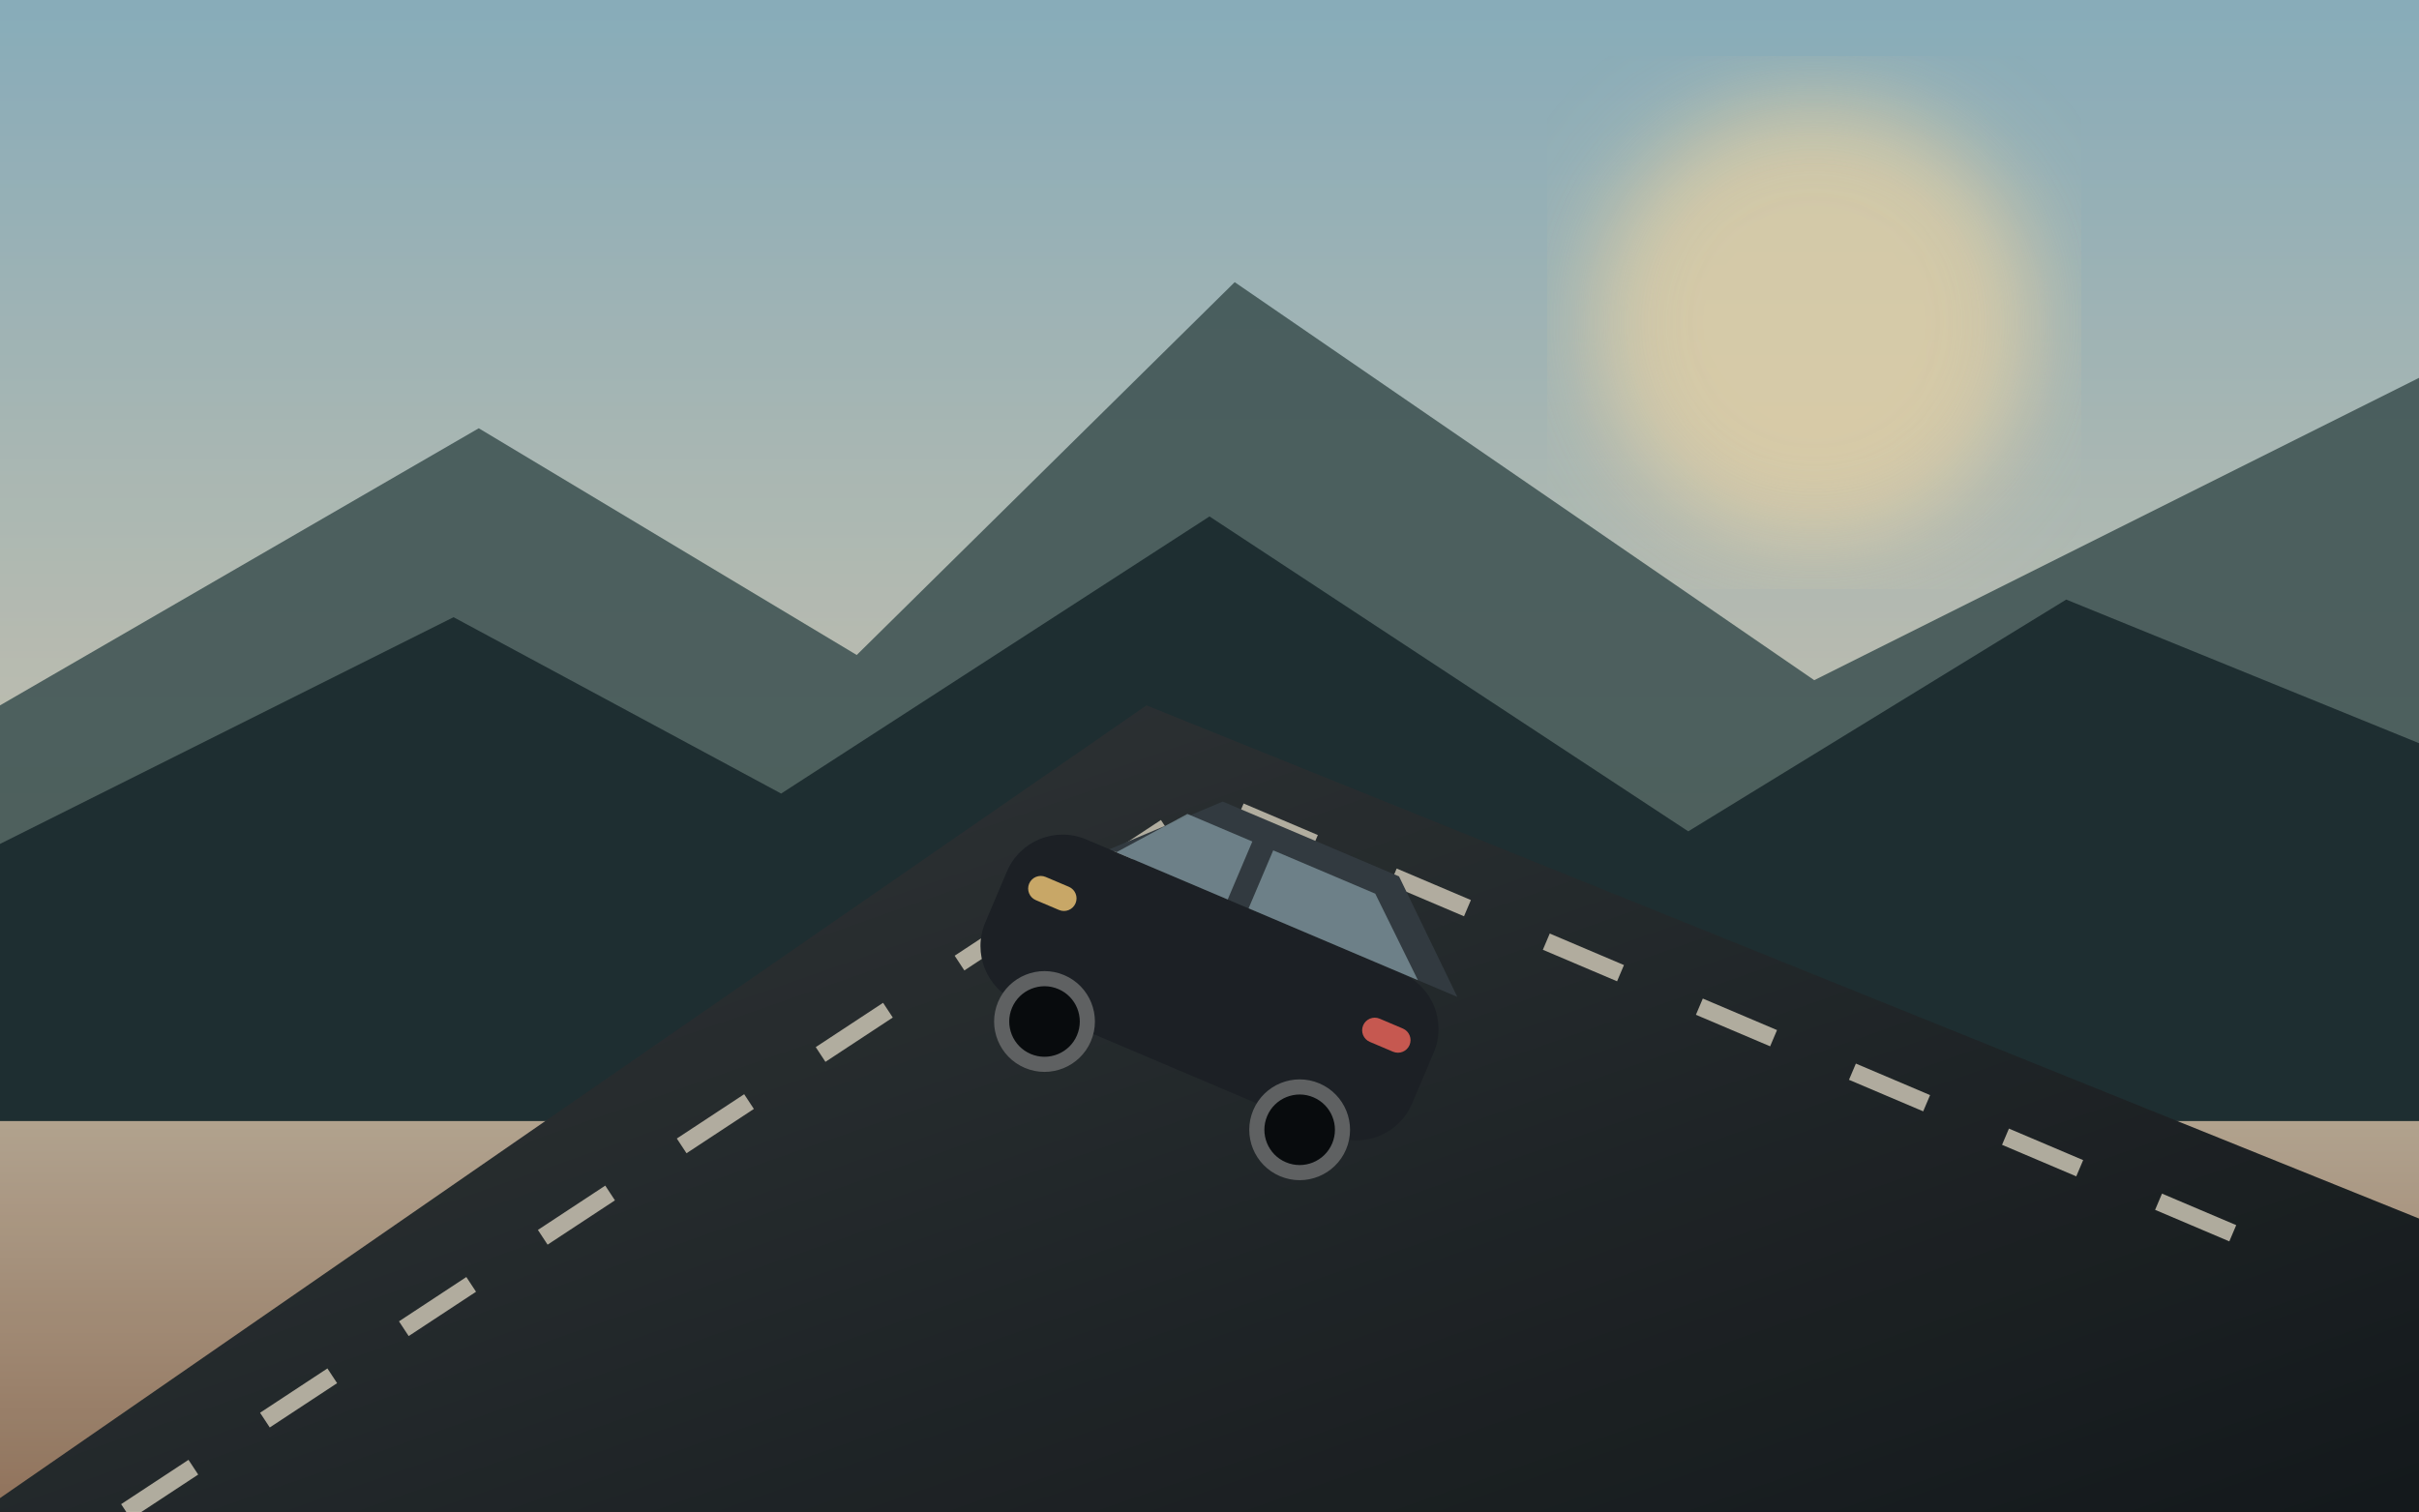
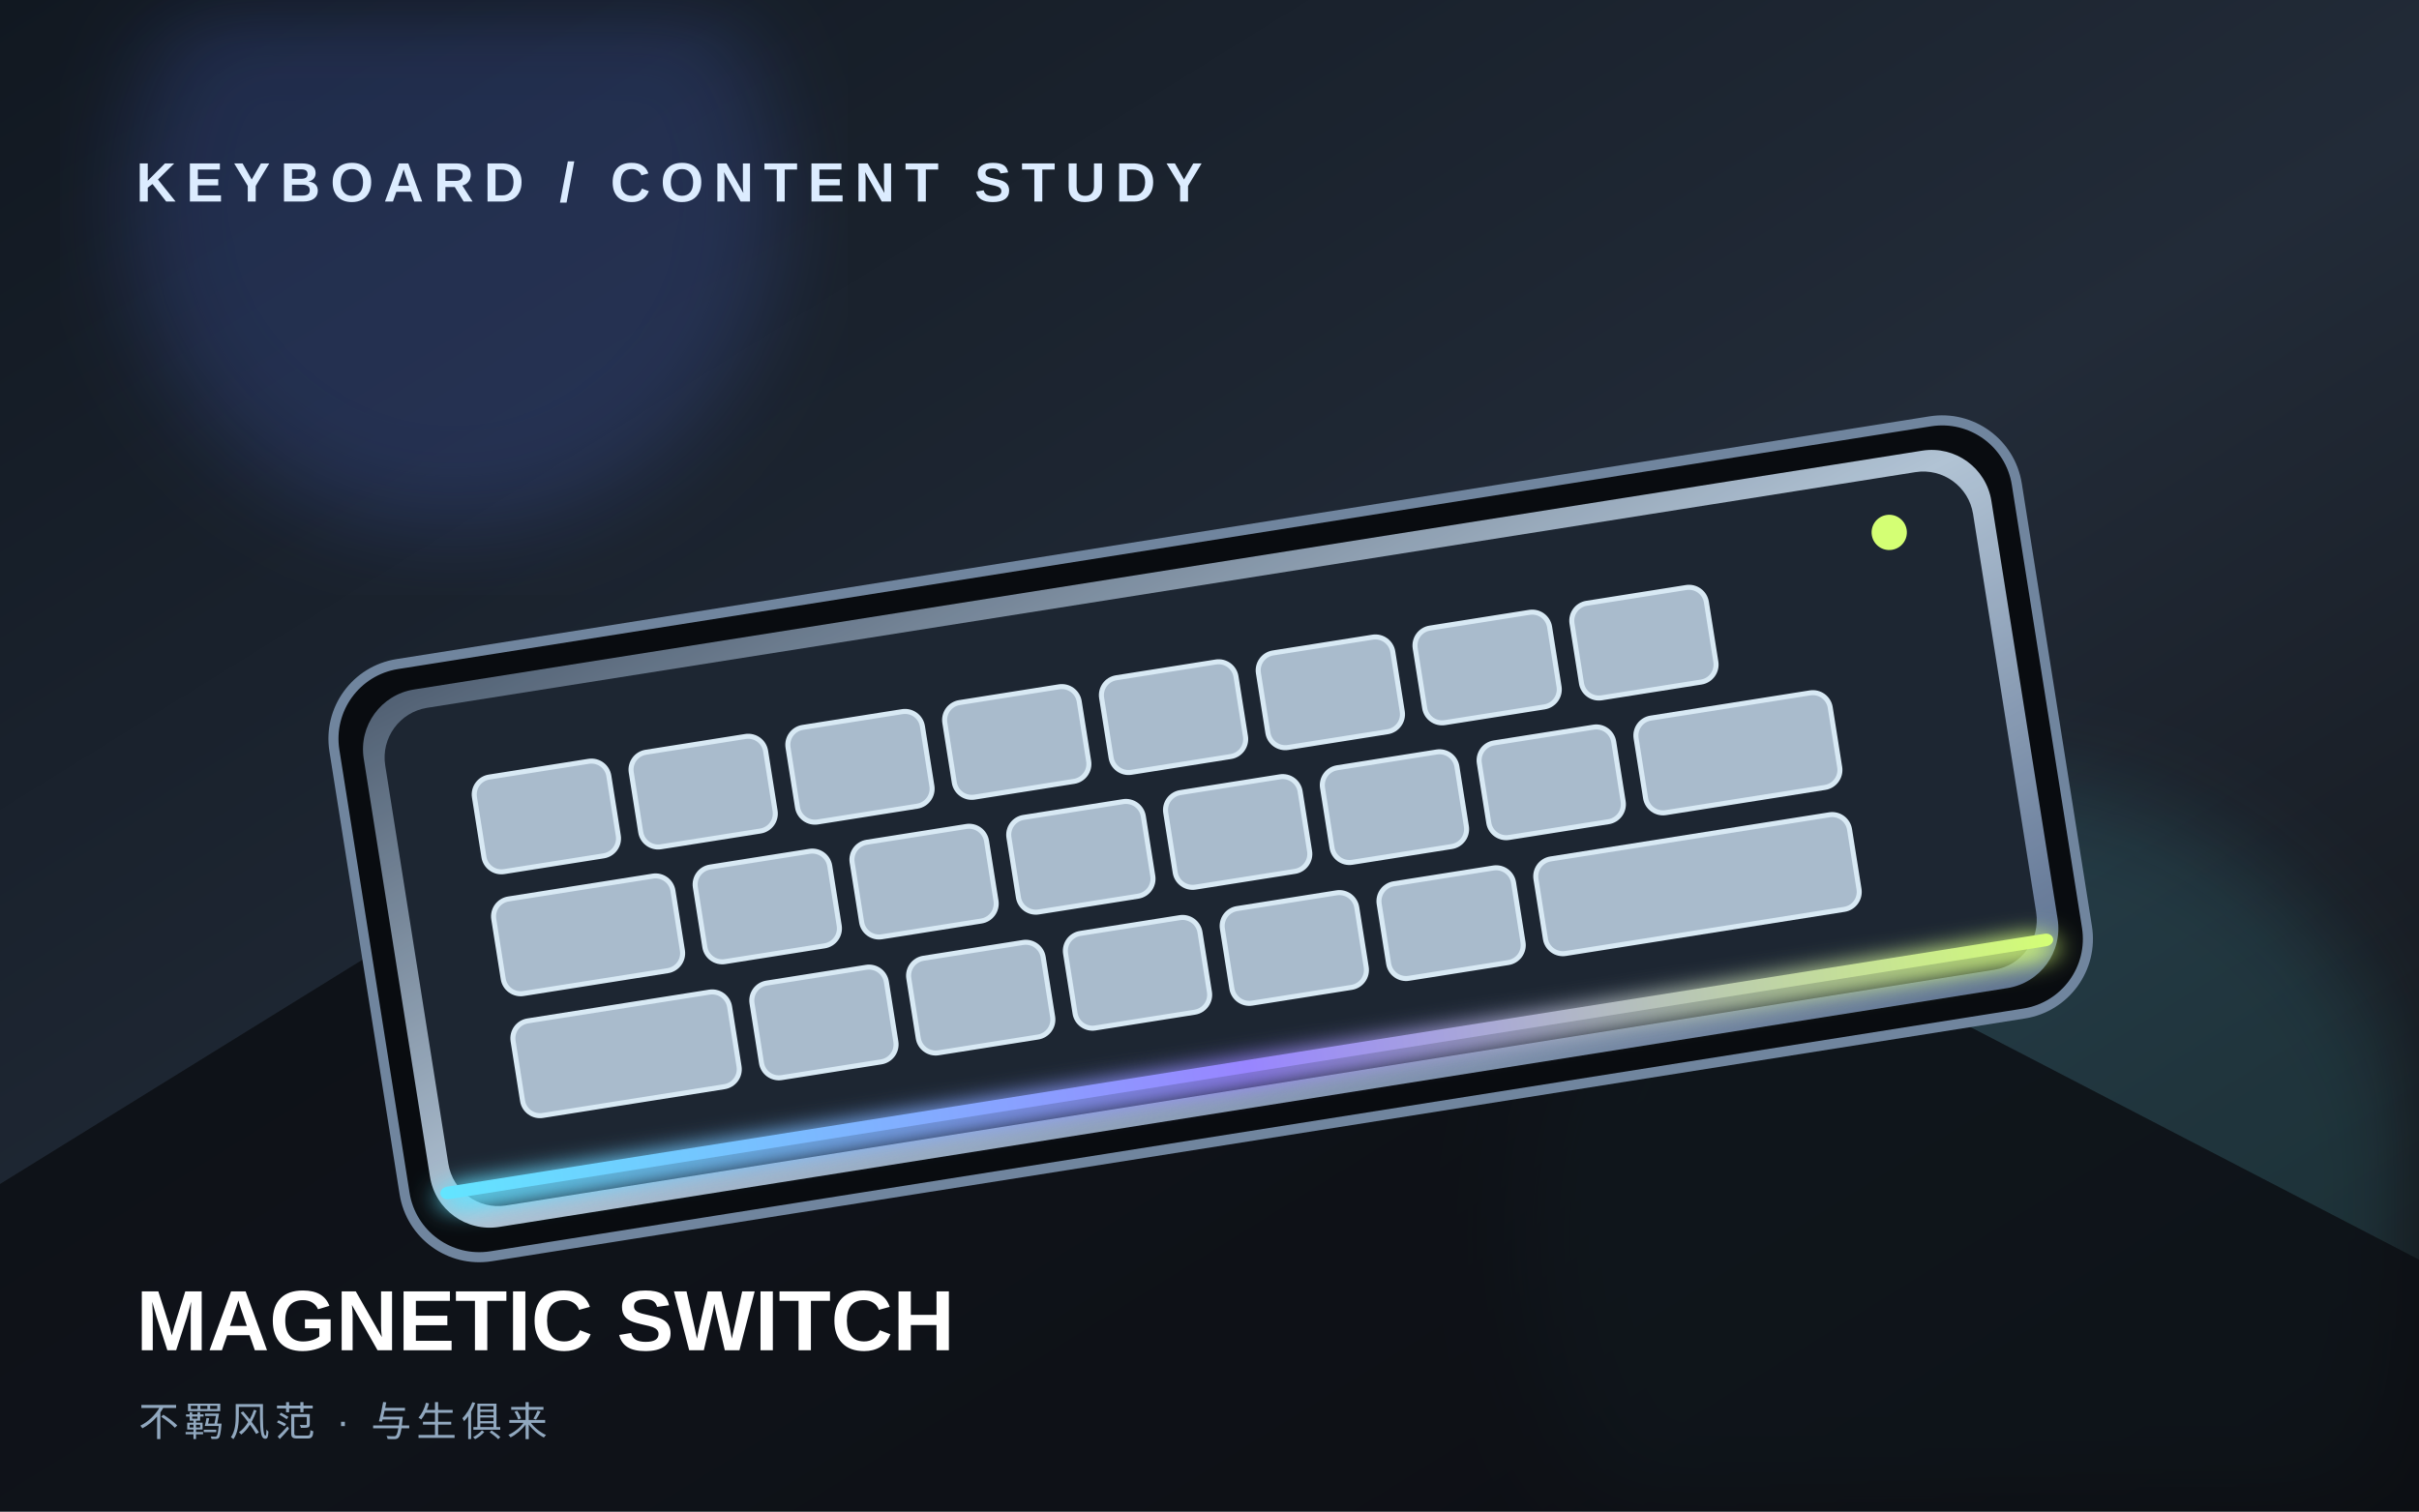
<svg xmlns="http://www.w3.org/2000/svg" width="960" height="600" viewBox="0 0 960 600">
  <defs>
-     <linearGradient id="sky" x1="0" y1="0" x2="0" y2="1">
-       <stop offset="0" stop-color="#92b7c4" />
-       <stop offset=".58" stop-color="#d6cdb8" />
-       <stop offset="1" stop-color="#9b795f" />
+     <linearGradient id="bg" x1="0" y1="0" x2="1" y2="1">
+       <stop stop-color="#111821" />
+       <stop offset=".54" stop-color="#222b38" />
+       <stop offset="1" stop-color="#111316" />
    </linearGradient>
-     <linearGradient id="road" x1="0" y1="0" x2="1" y2="1">
-       <stop stop-color="#363a3b" />
-       <stop offset="1" stop-color="#0f1214" />
+     <linearGradient id="deck" x1="0" y1="0" x2="1" y2="1">
+       <stop stop-color="#56677b" />
+       <stop offset=".5" stop-color="#c3d7e9" />
+       <stop offset="1" stop-color="#657b9d" />
    </linearGradient>
-     <filter id="blur">
+     <linearGradient id="light" x1="0" y1="0" x2="1" y2="0">
+       <stop stop-color="#62e6ff" />
+       <stop offset=".5" stop-color="#9885ff" />
+       <stop offset="1" stop-color="#d4ff74" />
+     </linearGradient>
+     <filter id="glow">
      <feGaussianBlur stdDeviation="18" />
    </filter>
+     <filter id="soft">
+       <feGaussianBlur stdDeviation="5" />
+     </filter>
  </defs>
-   <rect width="960" height="600" fill="url(#sky)" />
-   <circle cx="720" cy="128" r="88" fill="#f8dfad" opacity=".76" filter="url(#blur)" />
-   <path d="M0 280 190 170 340 260 490 112 720 270 960 150V400H0Z" fill="#405554" opacity=".86" />
-   <path d="M0 335 180 245 310 315 480 205 670 330 820 238 960 295V445H0Z" fill="#202f31" />
-   <path d="M-80 650 455 280 1050 520 1050 680Z" fill="url(#road)" />
-   <path d="M50 600 480 317 906 498" fill="none" stroke="#d9d0bd" stroke-width="7" stroke-dasharray="32 34" opacity=".85" />
-   <g transform="translate(480 392) rotate(23)">
-     <rect x="-92" y="-35" width="184" height="70" rx="24" fill="#1d2024" />
-     <path d="M-58-35-24-70h76l40 35Z" fill="#353c41" />
-     <path d="M-35-60h28v25h-48Z" fill="#9db6be" opacity=".62" />
-     <path d="M2-60h44l29 25H2Z" fill="#9db6be" opacity=".62" />
-     <circle cx="-55" cy="38" r="17" fill="#08090a" stroke="#666" stroke-width="6" />
-     <circle cx="55" cy="38" r="17" fill="#08090a" stroke="#666" stroke-width="6" />
-     <rect x="-82" y="-15" width="20" height="10" rx="5" fill="#d8b26b" />
-     <rect x="62" y="-15" width="20" height="10" rx="5" fill="#d65c52" />
+   <rect width="960" height="600" fill="url(#bg)" />
+   <circle cx="180" cy="80" r="130" fill="#5c7dff" opacity=".18" filter="url(#glow)" />
+   <circle cx="785" cy="490" r="180" fill="#54d9e6" opacity=".13" filter="url(#glow)" />
+   <path d="M0 470 210 340 690 360 960 500V600H0Z" fill="#0b0e12" opacity=".82" />
+   <g transform="translate(480 330) rotate(-9)">
+     <rect x="-338" y="-116" width="676" height="238" rx="30" fill="#090c10" stroke="#70859e" stroke-width="4" />
+     <rect x="-327" y="-105" width="654" height="216" rx="24" fill="url(#deck)" opacity=".9" />
+     <rect x="-319" y="-97" width="638" height="200" rx="20" fill="#1d2632" />
+     <g fill="#a9bbcc" stroke="#d8e9f4" stroke-width="2">
+       <g transform="translate(-286 -66)">
+         <rect width="54" height="38" rx="7" />
+         <rect x="63" width="54" height="38" rx="7" />
+         <rect x="126" width="54" height="38" rx="7" />
+         <rect x="189" width="54" height="38" rx="7" />
+         <rect x="252" width="54" height="38" rx="7" />
+         <rect x="315" width="54" height="38" rx="7" />
+         <rect x="378" width="54" height="38" rx="7" />
+         <rect x="441" width="54" height="38" rx="7" />
+       </g>
+       <g transform="translate(-286 -17)">
+         <rect width="72" height="38" rx="7" />
+         <rect x="81" width="54" height="38" rx="7" />
+         <rect x="144" width="54" height="38" rx="7" />
+         <rect x="207" width="54" height="38" rx="7" />
+         <rect x="270" width="54" height="38" rx="7" />
+         <rect x="333" width="54" height="38" rx="7" />
+         <rect x="396" width="54" height="38" rx="7" />
+         <rect x="459" width="78" height="38" rx="7" />
+       </g>
+       <g transform="translate(-286 32)">
+         <rect width="87" height="38" rx="7" />
+         <rect x="96" width="54" height="38" rx="7" />
+         <rect x="159" width="54" height="38" rx="7" />
+         <rect x="222" width="54" height="38" rx="7" />
+         <rect x="285" width="54" height="38" rx="7" />
+         <rect x="348" width="54" height="38" rx="7" />
+         <rect x="411" width="126" height="38" rx="7" />
+       </g>
+     </g>
+     <rect x="-324" y="91" width="648" height="12" rx="6" fill="url(#light)" filter="url(#soft)" opacity=".92" />
+     <rect x="-324" y="92" width="648" height="5" rx="3" fill="url(#light)" />
+     <circle cx="285" cy="-75" r="7" fill="#d4ff74" />
  </g>
-   <rect width="960" height="600" fill="#10202d" opacity=".08" />
+   <text x="54" y="80" fill="#dcecff" font-family="Arial, sans-serif" font-size="22" font-weight="700" letter-spacing="4">KEYBOARD / CONTENT STUDY</text>
+   <text x="54" y="536" fill="#ffffff" font-family="Arial, sans-serif" font-size="34" font-weight="700">MAGNETIC SWITCH</text>
+   <text x="55" y="570" fill="#91a8bf" font-family="Arial, sans-serif" font-size="16" letter-spacing="2">不羁风范 · 与生俱来</text>
</svg>
